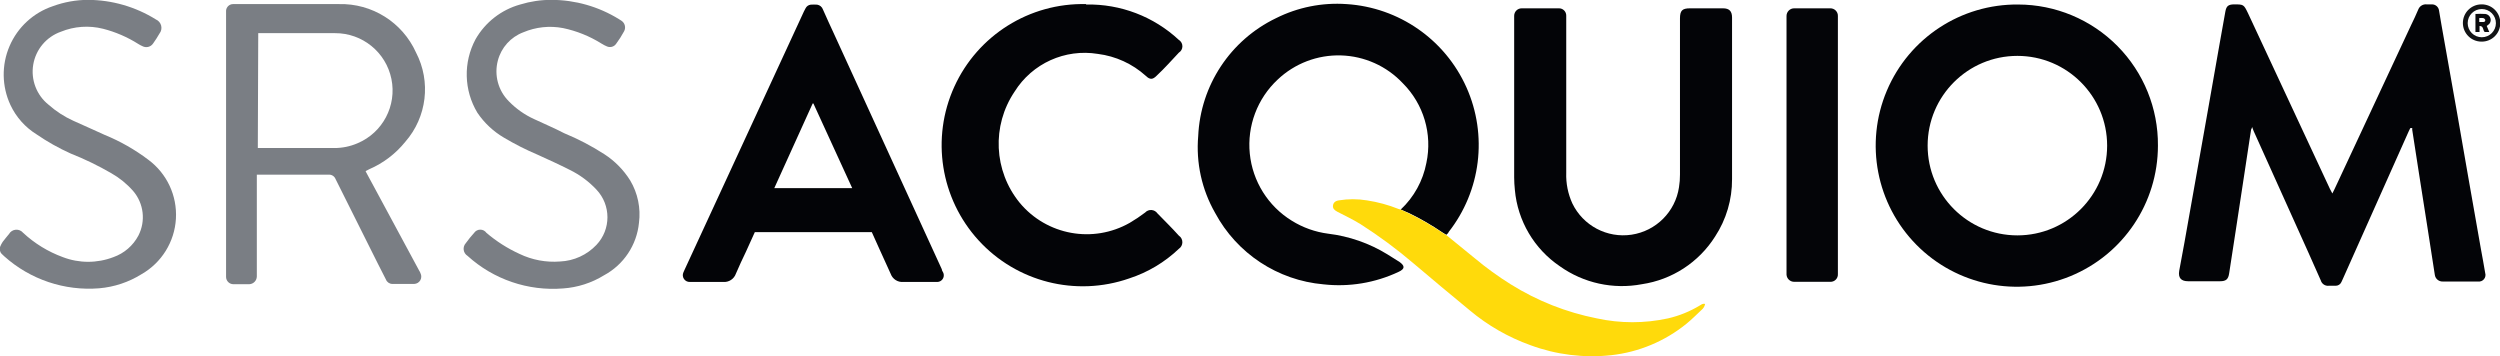
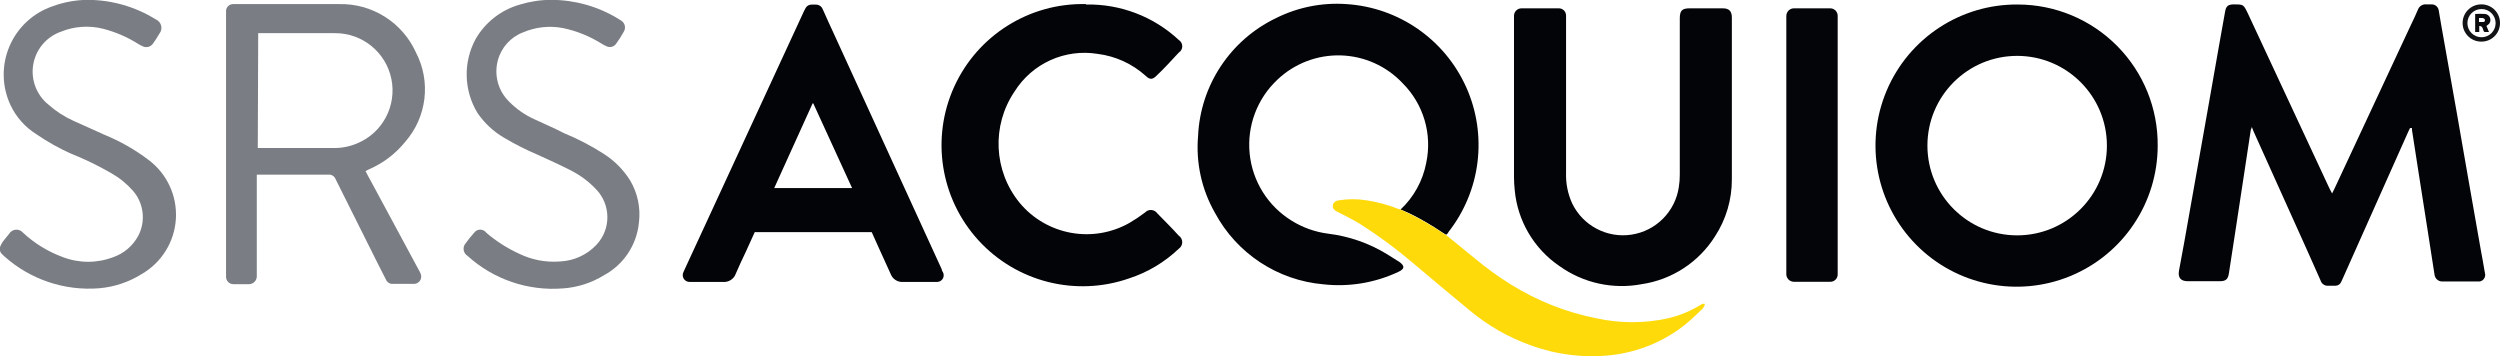
- <svg xmlns="http://www.w3.org/2000/svg" class="image" data-name="Layer 1" id="Layer_1" viewbox="0 0 177.18 25.22">
+ <svg xmlns="http://www.w3.org/2000/svg" class="image" data-name="Layer 1" id="Layer_1" viewBox="0 0 177.18 25.22">
  <g>
    <path d="M190.21,111.09a1.92,1.92,0,0,0-.12.25l-4.65,10.42a2.56,2.56,0,0,1-.11.24.44.44,0,0,1-.4.26h-.49a.53.53,0,0,1-.57-.38c-.29-.66-.59-1.31-.89-2l-3.87-8.59L179,111c0,.1-.06.15-.07.2-.15,1-.31,2.07-.47,3.1l-.6,3.94-.48,3.12c-.06.44-.22.58-.65.58-.75,0-1.5,0-2.26,0-.49,0-.72-.23-.63-.75.13-.69.25-1.37.37-2,.28-1.56.55-3.12.83-4.68s.55-3.12.83-4.68.55-3.1.82-4.66l.42-2.35c.07-.38.21-.49.6-.5.69,0,.7,0,1,.62q2.91,6.23,5.81,12.46c.05.09.09.18.17.32l.16-.32,5.43-11.63c.17-.36.35-.72.5-1.09a.57.57,0,0,1,.59-.36c.12,0,.24,0,.37,0a.5.5,0,0,1,.51.44c.11.71.25,1.42.37,2.13l.9,5.07c.27,1.57.55,3.14.82,4.71s.59,3.35.88,5c.1.56.21,1.12.3,1.68a.47.47,0,0,1-.51.61h-2.49a.55.55,0,0,1-.57-.48c-.18-1.12-.35-2.23-.52-3.35l-.6-3.82-.48-3.1,0-.13Z" fill="#030407" transform="translate(-19.41 -102.01)">
  </path>
    <path d="M172.33,112.33a10,10,0,1,1-9.9-10A9.92,9.92,0,0,1,172.33,112.33Zm-16.32,0a6.36,6.36,0,0,0,12.72,0,6.36,6.36,0,1,0-12.72,0Z" fill="#030407" transform="translate(-19.41 -102.01)">
  </path>
    <path d="M118.67,116.86a6.09,6.09,0,0,0,1.82-3.31,6.16,6.16,0,0,0-1.67-5.64,6.26,6.26,0,0,0-8.87-.26,6.32,6.32,0,0,0,1,10,6.45,6.45,0,0,0,2.58.92,10.39,10.39,0,0,1,4.19,1.46l.75.47.1.06c.42.3.4.51-.06.72a9.91,9.91,0,0,1-5.31.88,9.67,9.67,0,0,1-7.68-5.06,9.35,9.35,0,0,1-1.2-5.45,9.75,9.75,0,0,1,5.51-8.35,9.65,9.65,0,0,1,5-1,10,10,0,0,1,7.23,16.16c0,.07-.11.13-.16.19a2.82,2.82,0,0,1-.29-.18,18.89,18.89,0,0,0-2.35-1.36Z" fill="#030407" transform="translate(-19.41 -102.01)">
  </path>
    <path d="M142.15,109.29v5.41a7.34,7.34,0,0,1-1.2,4.07,7.42,7.42,0,0,1-5.19,3.38,7.59,7.59,0,0,1-5.81-1.27,7.32,7.32,0,0,1-3.19-5.41,8.85,8.85,0,0,1-.05-.89V103.13a.53.53,0,0,1,.53-.53h2.63a.51.51,0,0,1,.53.52,2.26,2.26,0,0,1,0,.26c0,3.63,0,7.26,0,10.88a4.83,4.83,0,0,0,.43,2.16,4,4,0,0,0,7.56-1.14,5.37,5.37,0,0,0,.07-.9V103.32c0-.56.16-.72.71-.72h2.34c.44,0,.64.2.64.65Z" fill="#030407" transform="translate(-19.41 -102.01)">
  </path>
    <path d="M72.9,118.46l-.63,1.39c-.24.51-.48,1-.71,1.55a.88.88,0,0,1-.91.59c-.74,0-1.48,0-2.22,0h-.14a.48.48,0,0,1-.45-.68,1.42,1.42,0,0,1,.08-.18l8.46-18.31.12-.23a.47.47,0,0,1,.36-.25,3.53,3.53,0,0,1,.46,0,.52.52,0,0,1,.41.35c.26.59.53,1.18.8,1.76l7.62,16.64c0,.1.09.19.12.29a.47.47,0,0,1-.42.61h-.2c-.74,0-1.49,0-2.23,0a.87.87,0,0,1-.89-.57l-.8-1.76c-.18-.4-.36-.79-.54-1.2Zm1.38-3.12c.42,0,5.3,0,5.52,0-.92-2-1.83-4-2.75-6H77Z" fill="#030407" transform="translate(-19.41 -102.01)">
  </path>
    <path d="M96.38,102.33a9.36,9.36,0,0,1,6.57,2.51.53.53,0,0,1,0,.9c-.52.55-1,1.1-1.58,1.64-.28.28-.47.29-.77,0a6.23,6.23,0,0,0-3.39-1.55,5.85,5.85,0,0,0-5.9,2.67,6.61,6.61,0,0,0,.36,7.88,6.17,6.17,0,0,0,7.8,1.42,10.9,10.9,0,0,0,1.09-.73.56.56,0,0,1,.87.06c.51.53,1,1,1.52,1.58a.56.56,0,0,1,0,.93,9.24,9.24,0,0,1-3.52,2.1,10,10,0,1,1-3.06-19.44Z" fill="#030407" transform="translate(-19.41 -102.01)">
  </path>
    <path d="M45.32,114.15c.16.29.31.59.48.89l3.31,6.14a.93.93,0,0,1,.1.2.52.52,0,0,1-.44.75c-.53,0-1.05,0-1.57,0a.49.49,0,0,1-.44-.31l-.57-1.12c-1-2-2-4-3-6a.49.49,0,0,0-.52-.31H37.61v7.22a.56.56,0,0,1-.53.54q-.57,0-1.14,0a.52.52,0,0,1-.51-.51,2.26,2.26,0,0,1,0-.26V103.08c0-.11,0-.21,0-.32a.5.5,0,0,1,.49-.46h.17c2.44,0,4.89,0,7.33,0a5.83,5.83,0,0,1,5.47,3.43,5.65,5.65,0,0,1-.76,6.33A6.7,6.7,0,0,1,45.58,114l-.23.12S45.34,114.12,45.32,114.15Zm-7.64-1.65h5.41a4.11,4.11,0,0,0,1.66-.34,4.06,4.06,0,0,0-1.6-7.8H38l-.29,0Z" fill="#7a7e84" transform="translate(-19.41 -102.01)">
  </path>
    <path d="M25.65,102a9.19,9.19,0,0,1,4.81,1.39.65.65,0,0,1,.25,1c-.14.24-.29.48-.45.7a.58.58,0,0,1-.76.19,2.19,2.19,0,0,1-.3-.16,8.67,8.67,0,0,0-2.48-1.07,4.81,4.81,0,0,0-3,.21,3,3,0,0,0-.87,5.17,7,7,0,0,0,1.76,1.14c.73.34,1.48.65,2.22,1a13.71,13.71,0,0,1,3.09,1.76,4.85,4.85,0,0,1-.48,8.11,6.76,6.76,0,0,1-3,1,9,9,0,0,1-6.72-2.26l-.19-.18a.49.49,0,0,1-.1-.53,2,2,0,0,1,.17-.32c.14-.19.3-.37.45-.56a.61.61,0,0,1,1-.08,8.39,8.39,0,0,0,2.81,1.72,5,5,0,0,0,3.59,0,3.21,3.21,0,0,0,1.77-1.53,2.85,2.85,0,0,0-.37-3.15,6,6,0,0,0-1.56-1.27,21.69,21.69,0,0,0-2.87-1.39A15.53,15.53,0,0,1,22,111.53a4.89,4.89,0,0,1-1.85-2.08,5.11,5.11,0,0,1,3-7A7.3,7.3,0,0,1,25.65,102Z" fill="#7a7e84" transform="translate(-19.41 -102.01)">
  </path>
    <path d="M58.49,102a9.14,9.14,0,0,1,4.77,1.36l.19.12a.57.57,0,0,1,.19.74,7.35,7.35,0,0,1-.58.91.53.53,0,0,1-.66.16,2.28,2.28,0,0,1-.38-.2A8.34,8.34,0,0,0,59.31,104a4.87,4.87,0,0,0-2.82.3,2.93,2.93,0,0,0-1.8,2,3,3,0,0,0,.78,2.89,5.92,5.92,0,0,0,1.79,1.26c.7.33,1.42.63,2.13,1a17.54,17.54,0,0,1,2.85,1.49,6,6,0,0,1,1.83,1.86,4.69,4.69,0,0,1,.62,3,4.75,4.75,0,0,1-2.48,3.72,6.36,6.36,0,0,1-2.9.93,9,9,0,0,1-6.77-2.31.59.59,0,0,1-.12-.9,8.19,8.19,0,0,1,.59-.73.53.53,0,0,1,.87,0A10,10,0,0,0,56.22,120a5.62,5.62,0,0,0,2.88.54,3.77,3.77,0,0,0,2.58-1.18,2.85,2.85,0,0,0,0-3.91,6.5,6.5,0,0,0-1.89-1.4c-.75-.38-1.52-.73-2.29-1.08a19.51,19.51,0,0,1-2.37-1.2A5.83,5.83,0,0,1,53.24,110a5.27,5.27,0,0,1-.13-5.21,5.27,5.27,0,0,1,3.16-2.46A7.55,7.55,0,0,1,58.49,102Z" fill="#7a7e84" transform="translate(-19.41 -102.01)">
  </path>
    <path d="M149.65,112.31v9.12a.52.52,0,0,1-.56.55h-2.54a.54.54,0,0,1-.54-.51V103.15a.54.54,0,0,1,.55-.55h2.54a.53.53,0,0,1,.55.56v9.15Z" fill="#040508" transform="translate(-19.41 -102.01)">
  </path>
    <path d="M118.67,116.86l.62.29a18.89,18.89,0,0,1,2.35,1.36,2.82,2.82,0,0,0,.29.18l2,1.63a22.78,22.78,0,0,0,2.54,1.84,18.14,18.14,0,0,0,6.09,2.41,11.83,11.83,0,0,0,5.06,0,7.65,7.65,0,0,0,2.24-.91c.11-.06.21-.16.38-.11a.69.69,0,0,1-.24.41c-.36.34-.71.69-1.09,1a10.25,10.25,0,0,1-5.32,2.22,12.56,12.56,0,0,1-5.73-.71,14.08,14.08,0,0,1-4.3-2.47c-1.35-1.11-2.69-2.23-4-3.34a33.58,33.58,0,0,0-3.73-2.76c-.53-.33-1.1-.6-1.66-.89-.22-.12-.32-.24-.3-.43s.15-.33.41-.37a6.14,6.14,0,0,1,2,0,10.17,10.17,0,0,1,2.24.61Z" fill="#ffda0b" transform="translate(-19.41 -102.01)">
  </path>
    <path d="M196.59,103.65a1.31,1.31,0,0,1-1.33,1.31,1.32,1.32,0,0,1,0-2.64A1.31,1.31,0,0,1,196.59,103.65Zm-1.31,1a1,1,0,0,0,0-2,1,1,0,1,0,0,2Z" fill="#121315" transform="translate(-19.41 -102.01)">
  </path>
    <path d="M195.63,103.85l.18.43h-.32c-.15-.12-.06-.43-.37-.43l0,.43h-.29V103a5.58,5.58,0,0,1,.71,0,.43.43,0,0,1,.29.68A1.36,1.36,0,0,1,195.63,103.85Zm-.53-.28h.29c.1,0,.16-.07.13-.17a.22.22,0,0,0-.14-.11,1.31,1.31,0,0,0-.28,0Z" fill="#0a0a0d" transform="translate(-19.41 -102.01)">
  </path>
  </g>
</svg>
